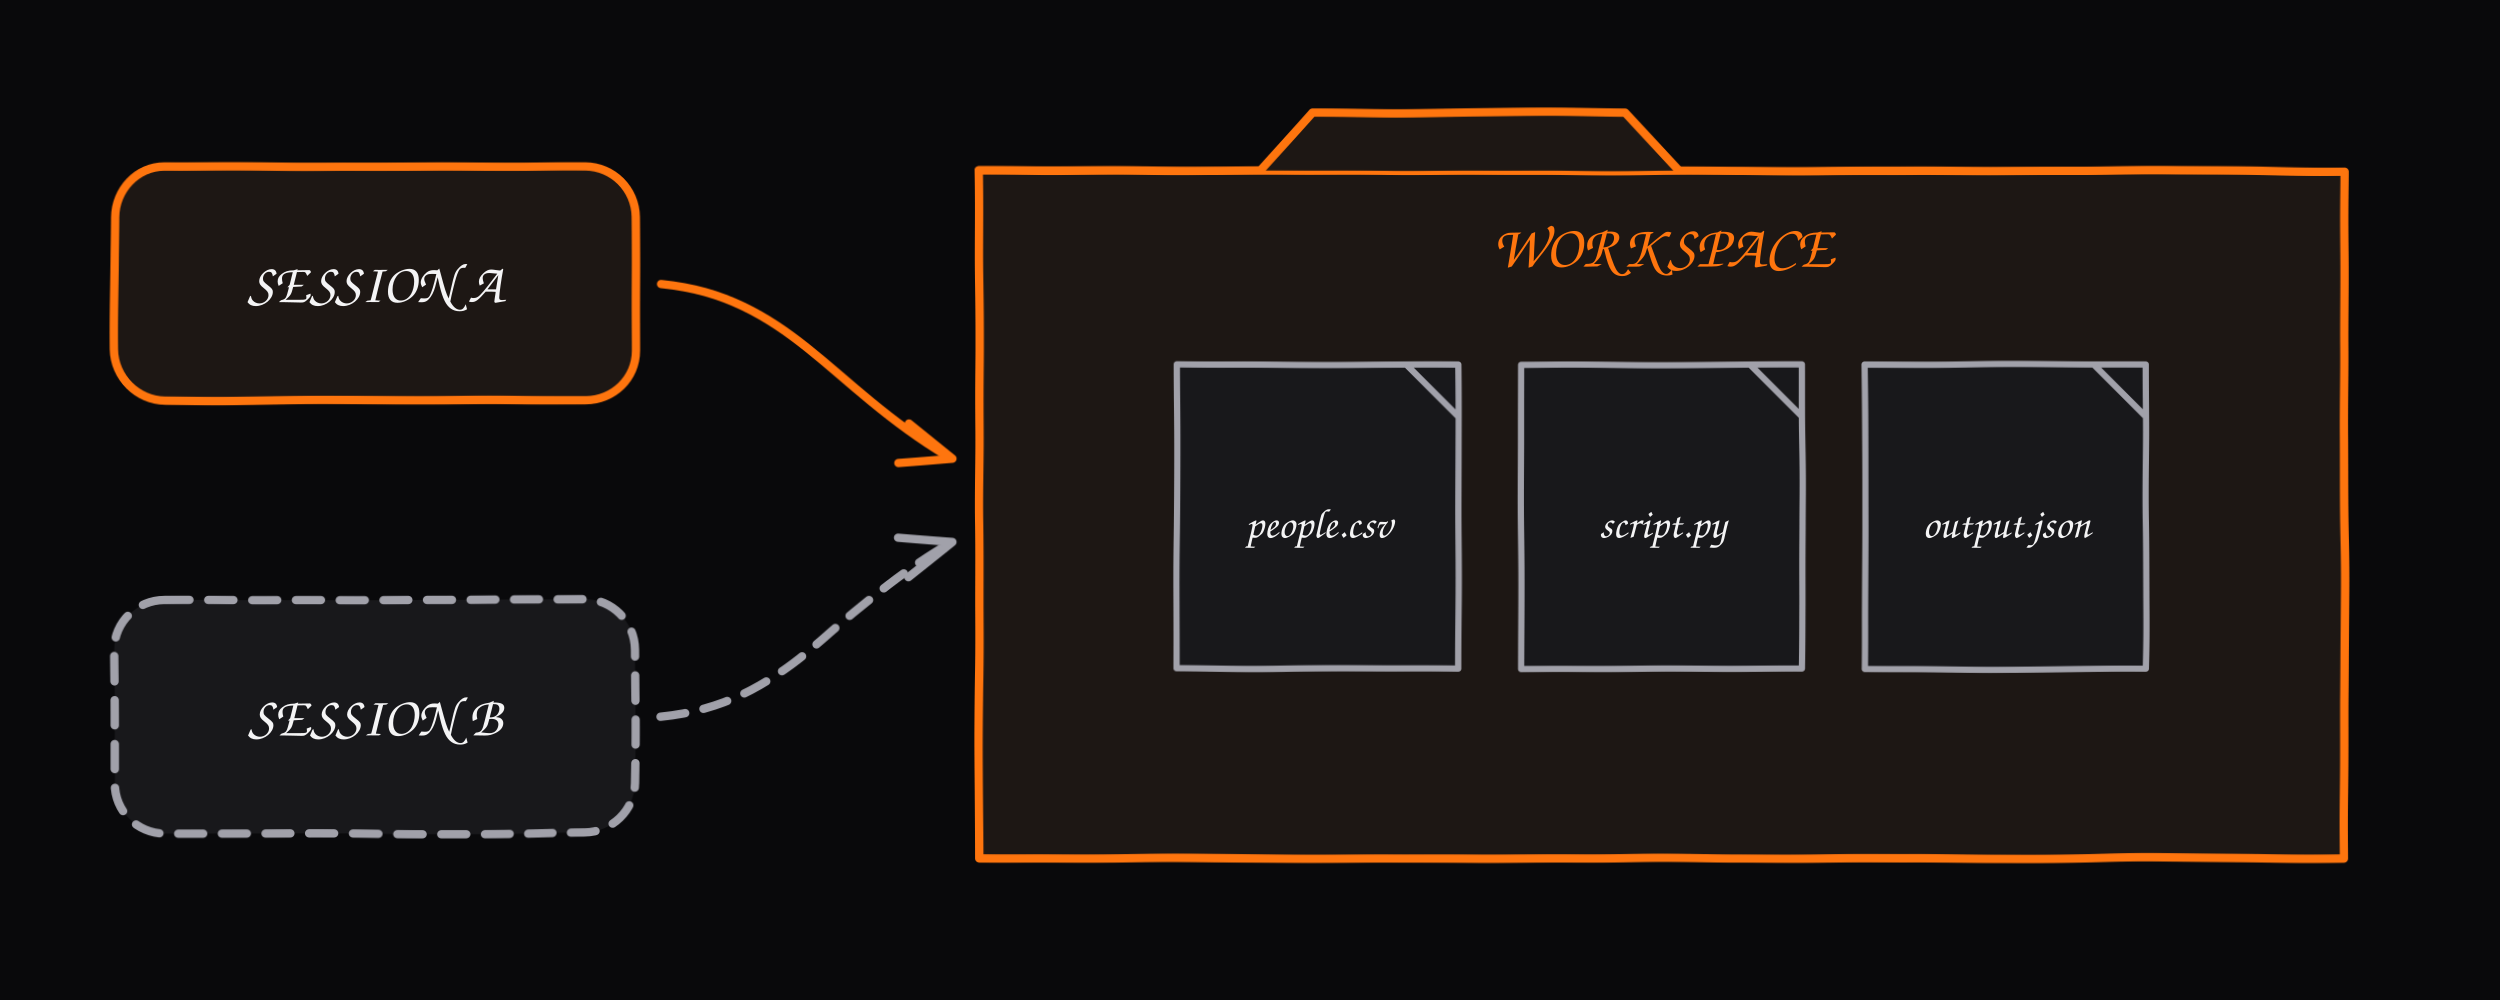
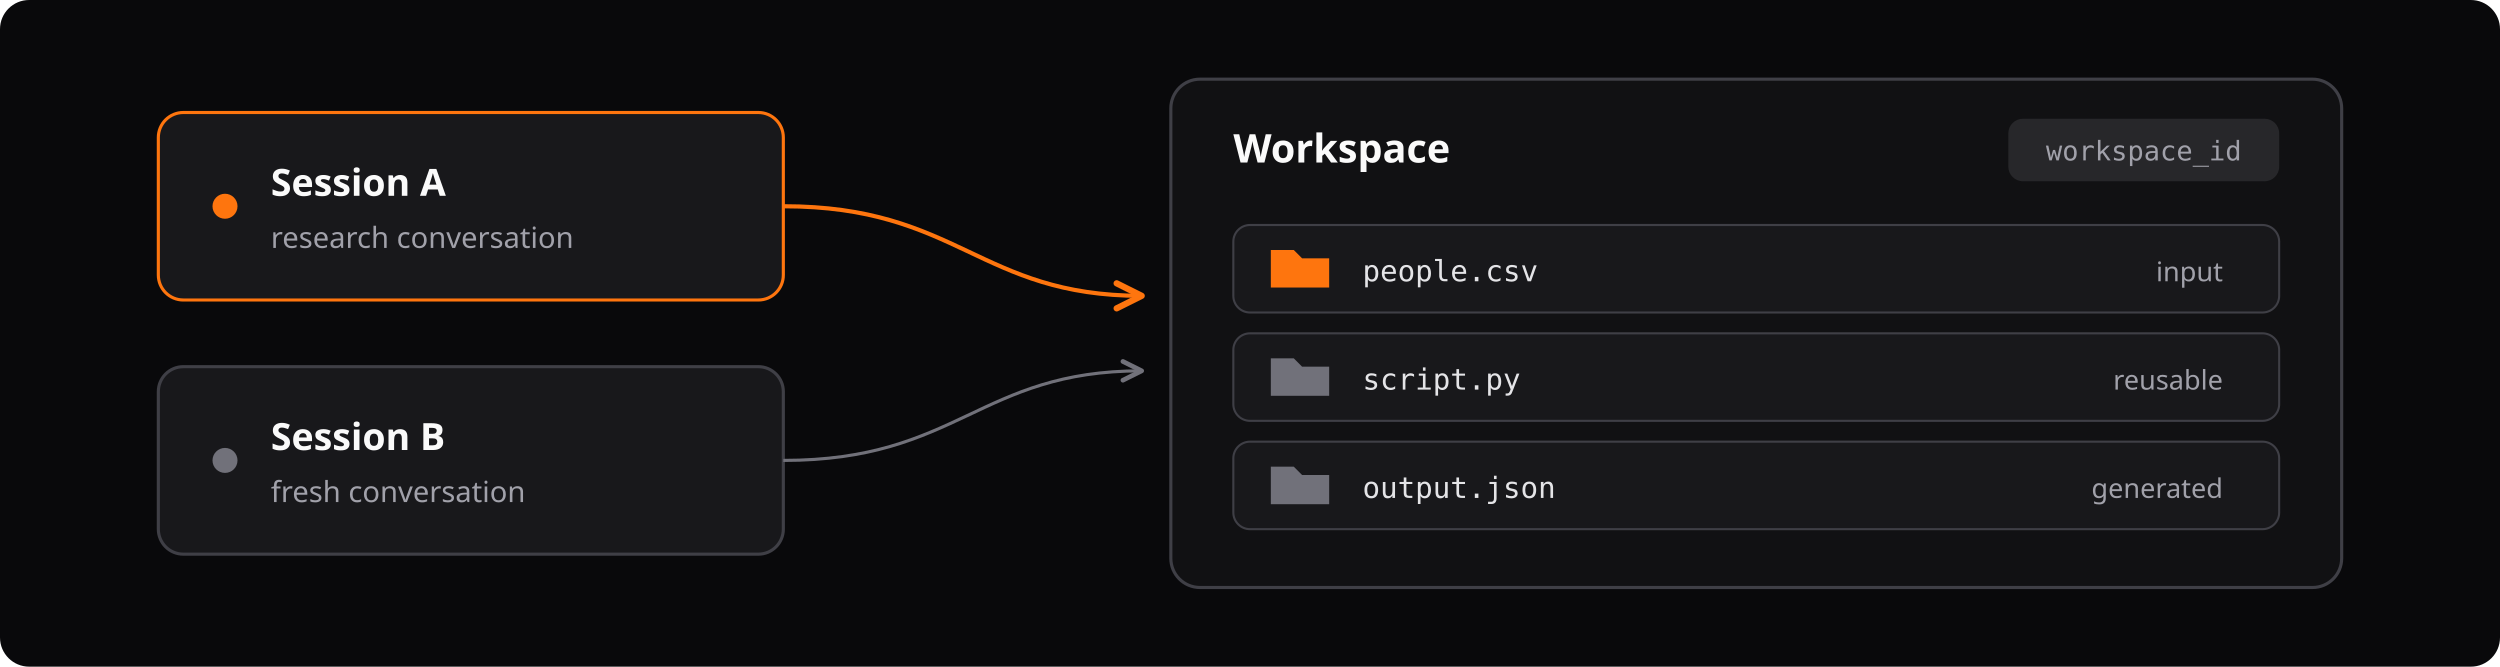
- <svg xmlns="http://www.w3.org/2000/svg" width="1200" height="480" viewBox="0 0 1200 480" role="img" aria-labelledby="title desc">
+ <svg xmlns="http://www.w3.org/2000/svg" width="1200" height="320" viewBox="0 0 1200 320" fill="none" role="img" aria-labelledby="title desc">
  <defs>
-     <filter id="rough">
-       <feTurbulence type="fractalNoise" baseFrequency=".012" numOctaves="2" seed="17" result="noise" />
-       <feDisplacementMap in="SourceGraphic" in2="noise" scale="1.8" />
-     </filter>
-     <pattern id="purpleHatch" width="12" height="12" patternUnits="userSpaceOnUse" patternTransform="rotate(18)">
-       <line x1="0" y1="0" x2="0" y2="12" stroke="#ddd6fe" stroke-width="4" />
-     </pattern>
-     <pattern id="blueHatch" width="12" height="12" patternUnits="userSpaceOnUse" patternTransform="rotate(18)">
-       <line x1="0" y1="0" x2="0" y2="12" stroke="#dbeafe" stroke-width="4" />
-     </pattern>
-     <pattern id="greenHatch" width="12" height="12" patternUnits="userSpaceOnUse" patternTransform="rotate(18)">
-       <line x1="0" y1="0" x2="0" y2="12" stroke="#a7f3d0" stroke-width="4" />
-     </pattern>
+     <marker id="arrow-orange" markerWidth="8" markerHeight="8" refX="7" refY="4" orient="auto">
+       <path d="M1 1L7 4L1 7" fill="none" stroke="#FE750E" stroke-width="1.5" stroke-linecap="round" stroke-linejoin="round" />
+     </marker>
+     <marker id="arrow-gray" markerWidth="8" markerHeight="8" refX="7" refY="4" orient="auto">
+       <path d="M1 1L7 4L1 7" fill="none" stroke="#71717A" stroke-width="1.5" stroke-linecap="round" stroke-linejoin="round" />
+     </marker>
  </defs>
-   <rect width="1200" height="480" fill="#09090B" />
-   <g fill="none" stroke-linecap="round" stroke-linejoin="round" filter="url(#rough)">
-     <rect x="55" y="80" width="250" height="112" rx="24" fill="#1D1714" stroke="#FE750E" stroke-width="4" />
-     <rect x="55" y="288" width="250" height="112" rx="24" fill="#18181B" stroke="#A1A1AA" stroke-width="4" stroke-dasharray="12 9" />
-     <path d="M317 136 C378 142 398 185 455 219" stroke="#FE750E" stroke-width="4" />
-     <path d="M436 203 L457 220 L431 222" stroke="#FE750E" stroke-width="4" />
-     <path d="M317 344 C378 338 398 295 455 261" stroke="#A1A1AA" stroke-width="4" stroke-dasharray="12 9" />
-     <path d="M431 258 L457 260 L436 277" stroke="#A1A1AA" stroke-width="4" />
-     <path d="M470 82 L1125 82 L1125 412 L470 412 Z" fill="#1D1714" stroke="#FE750E" stroke-width="4" />
-     <path d="M470 82 L605 82 L630 54 L780 54 L806 82" fill="#1D1714" stroke="#FE750E" stroke-width="4" />
-     <path d="M565 175 L700 175 L700 321 L565 321 Z M565 175 L675 175 L700 200" fill="#18181B" stroke="#A1A1AA" stroke-width="3" />
-     <path d="M730 175 L865 175 L865 321 L730 321 Z M730 175 L840 175 L865 200" fill="#18181B" stroke="#A1A1AA" stroke-width="3" />
-     <path d="M895 175 L1030 175 L1030 321 L895 321 Z M895 175 L1005 175 L1030 200" fill="#18181B" stroke="#A1A1AA" stroke-width="3" />
-   </g>
-   <g font-family="Virgil, Comic Sans MS, cursive" text-anchor="middle">
-     <text x="180" y="145" font-size="27" fill="#F4F4F5">SESSION A</text>
-     <text x="180" y="353" font-size="27" fill="#F4F4F5">SESSION B</text>
-     <text x="798" y="128" font-size="29" fill="#FE750E">WORKSPACE</text>
-     <text x="633" y="258" font-size="20" fill="#F4F4F5">people.csv</text>
-     <text x="798" y="258" font-size="20" fill="#F4F4F5">script.py</text>
-     <text x="963" y="258" font-size="20" fill="#F4F4F5">output.json</text>
-   </g>
+   <rect width="1200" height="320" rx="14" fill="#09090B" />
+   <rect x="76" y="54" width="300" height="90" rx="12" fill="#18181B" stroke="#FE750E" stroke-width="1.5" />
+   <circle cx="108" cy="99" r="6" fill="#FE750E" />
+   <text x="130" y="94" fill="#FAFAFA" font-family="Geist, ui-sans-serif, system-ui, sans-serif" font-size="18" font-weight="600">Session A</text>
+   <text x="130" y="119" fill="#A1A1AA" font-family="Geist, ui-sans-serif, system-ui, sans-serif" font-size="14">research conversation</text>
+   <rect x="76" y="176" width="300" height="90" rx="12" fill="#18181B" stroke="#3F3F46" stroke-width="1.5" />
+   <circle cx="108" cy="221" r="6" fill="#71717A" />
+   <text x="130" y="216" fill="#FAFAFA" font-family="Geist, ui-sans-serif, system-ui, sans-serif" font-size="18" font-weight="600">Session B</text>
+   <text x="130" y="241" fill="#A1A1AA" font-family="Geist, ui-sans-serif, system-ui, sans-serif" font-size="14">fresh conversation</text>
+   <path d="M376 99C460 99 470 142 548 142" stroke="#FE750E" stroke-width="2" fill="none" marker-end="url(#arrow-orange)" />
+   <path d="M376 221C460 221 470 178 548 178" stroke="#71717A" stroke-width="1.5" fill="none" marker-end="url(#arrow-gray)" />
+   <rect x="562" y="38" width="562" height="244" rx="14" fill="#111113" stroke="#3F3F46" stroke-width="1.5" />
+   <text x="592" y="78" fill="#FAFAFA" font-family="Geist, ui-sans-serif, system-ui, sans-serif" font-size="19" font-weight="600">Workspace</text>
+   <rect x="964" y="57" width="130" height="30" rx="7" fill="#27272A" />
+   <text x="1029" y="77" text-anchor="middle" fill="#A1A1AA" font-family="Geist Mono, ui-monospace, monospace" font-size="13">workspace_id</text>
+   <rect x="592" y="108" width="502" height="42" rx="8" fill="#18181B" stroke="#3F3F46" />
+   <path d="M610 120H621L625 124H638V138H610V120Z" fill="#FE750E" />
+   <text x="654" y="135" fill="#E4E4E7" font-family="Geist Mono, ui-monospace, monospace" font-size="14">people.csv</text>
+   <text x="1067" y="135" text-anchor="end" fill="#A1A1AA" font-family="Geist, ui-sans-serif, system-ui, sans-serif" font-size="13">input</text>
+   <rect x="592" y="160" width="502" height="42" rx="8" fill="#18181B" stroke="#3F3F46" />
+   <path d="M610 172H621L625 176H638V190H610V172Z" fill="#71717A" />
+   <text x="654" y="187" fill="#E4E4E7" font-family="Geist Mono, ui-monospace, monospace" font-size="14">script.py</text>
+   <text x="1067" y="187" text-anchor="end" fill="#A1A1AA" font-family="Geist, ui-sans-serif, system-ui, sans-serif" font-size="13">reusable</text>
+   <rect x="592" y="212" width="502" height="42" rx="8" fill="#18181B" stroke="#3F3F46" />
+   <path d="M610 224H621L625 228H638V242H610V224Z" fill="#71717A" />
+   <text x="654" y="239" fill="#E4E4E7" font-family="Geist Mono, ui-monospace, monospace" font-size="14">output.json</text>
+   <text x="1067" y="239" text-anchor="end" fill="#A1A1AA" font-family="Geist, ui-sans-serif, system-ui, sans-serif" font-size="13">generated</text>
</svg>
